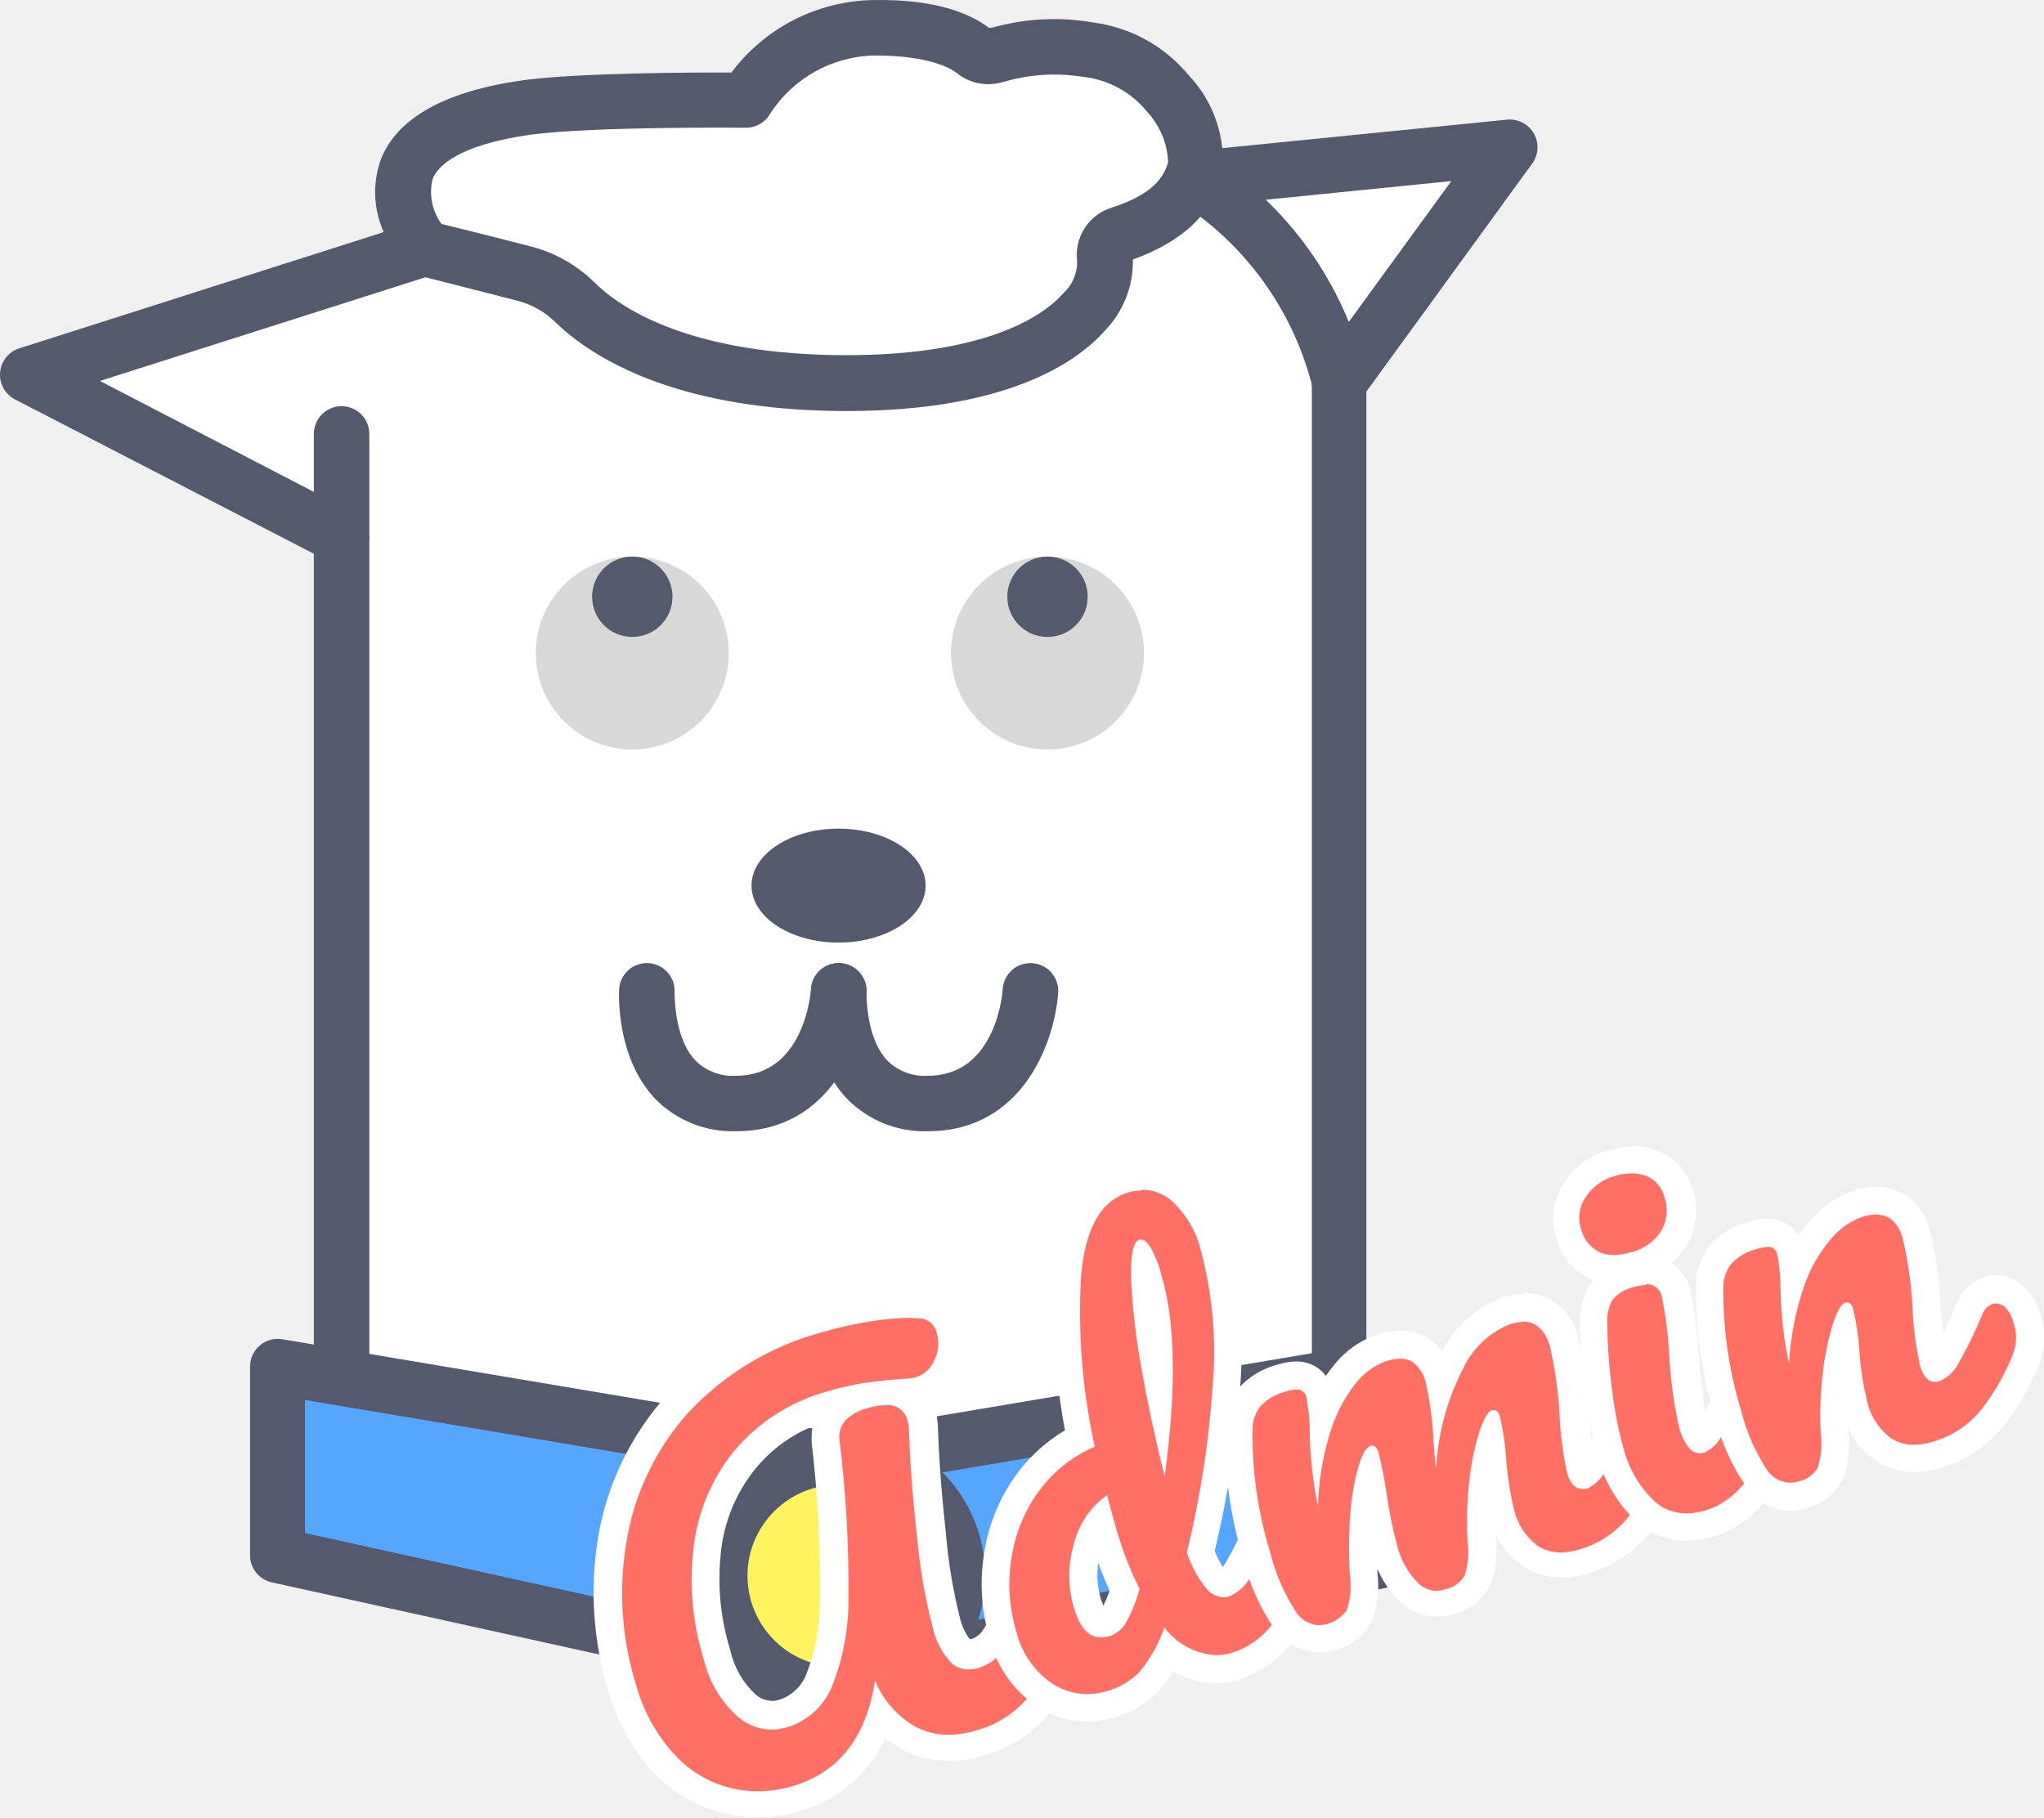
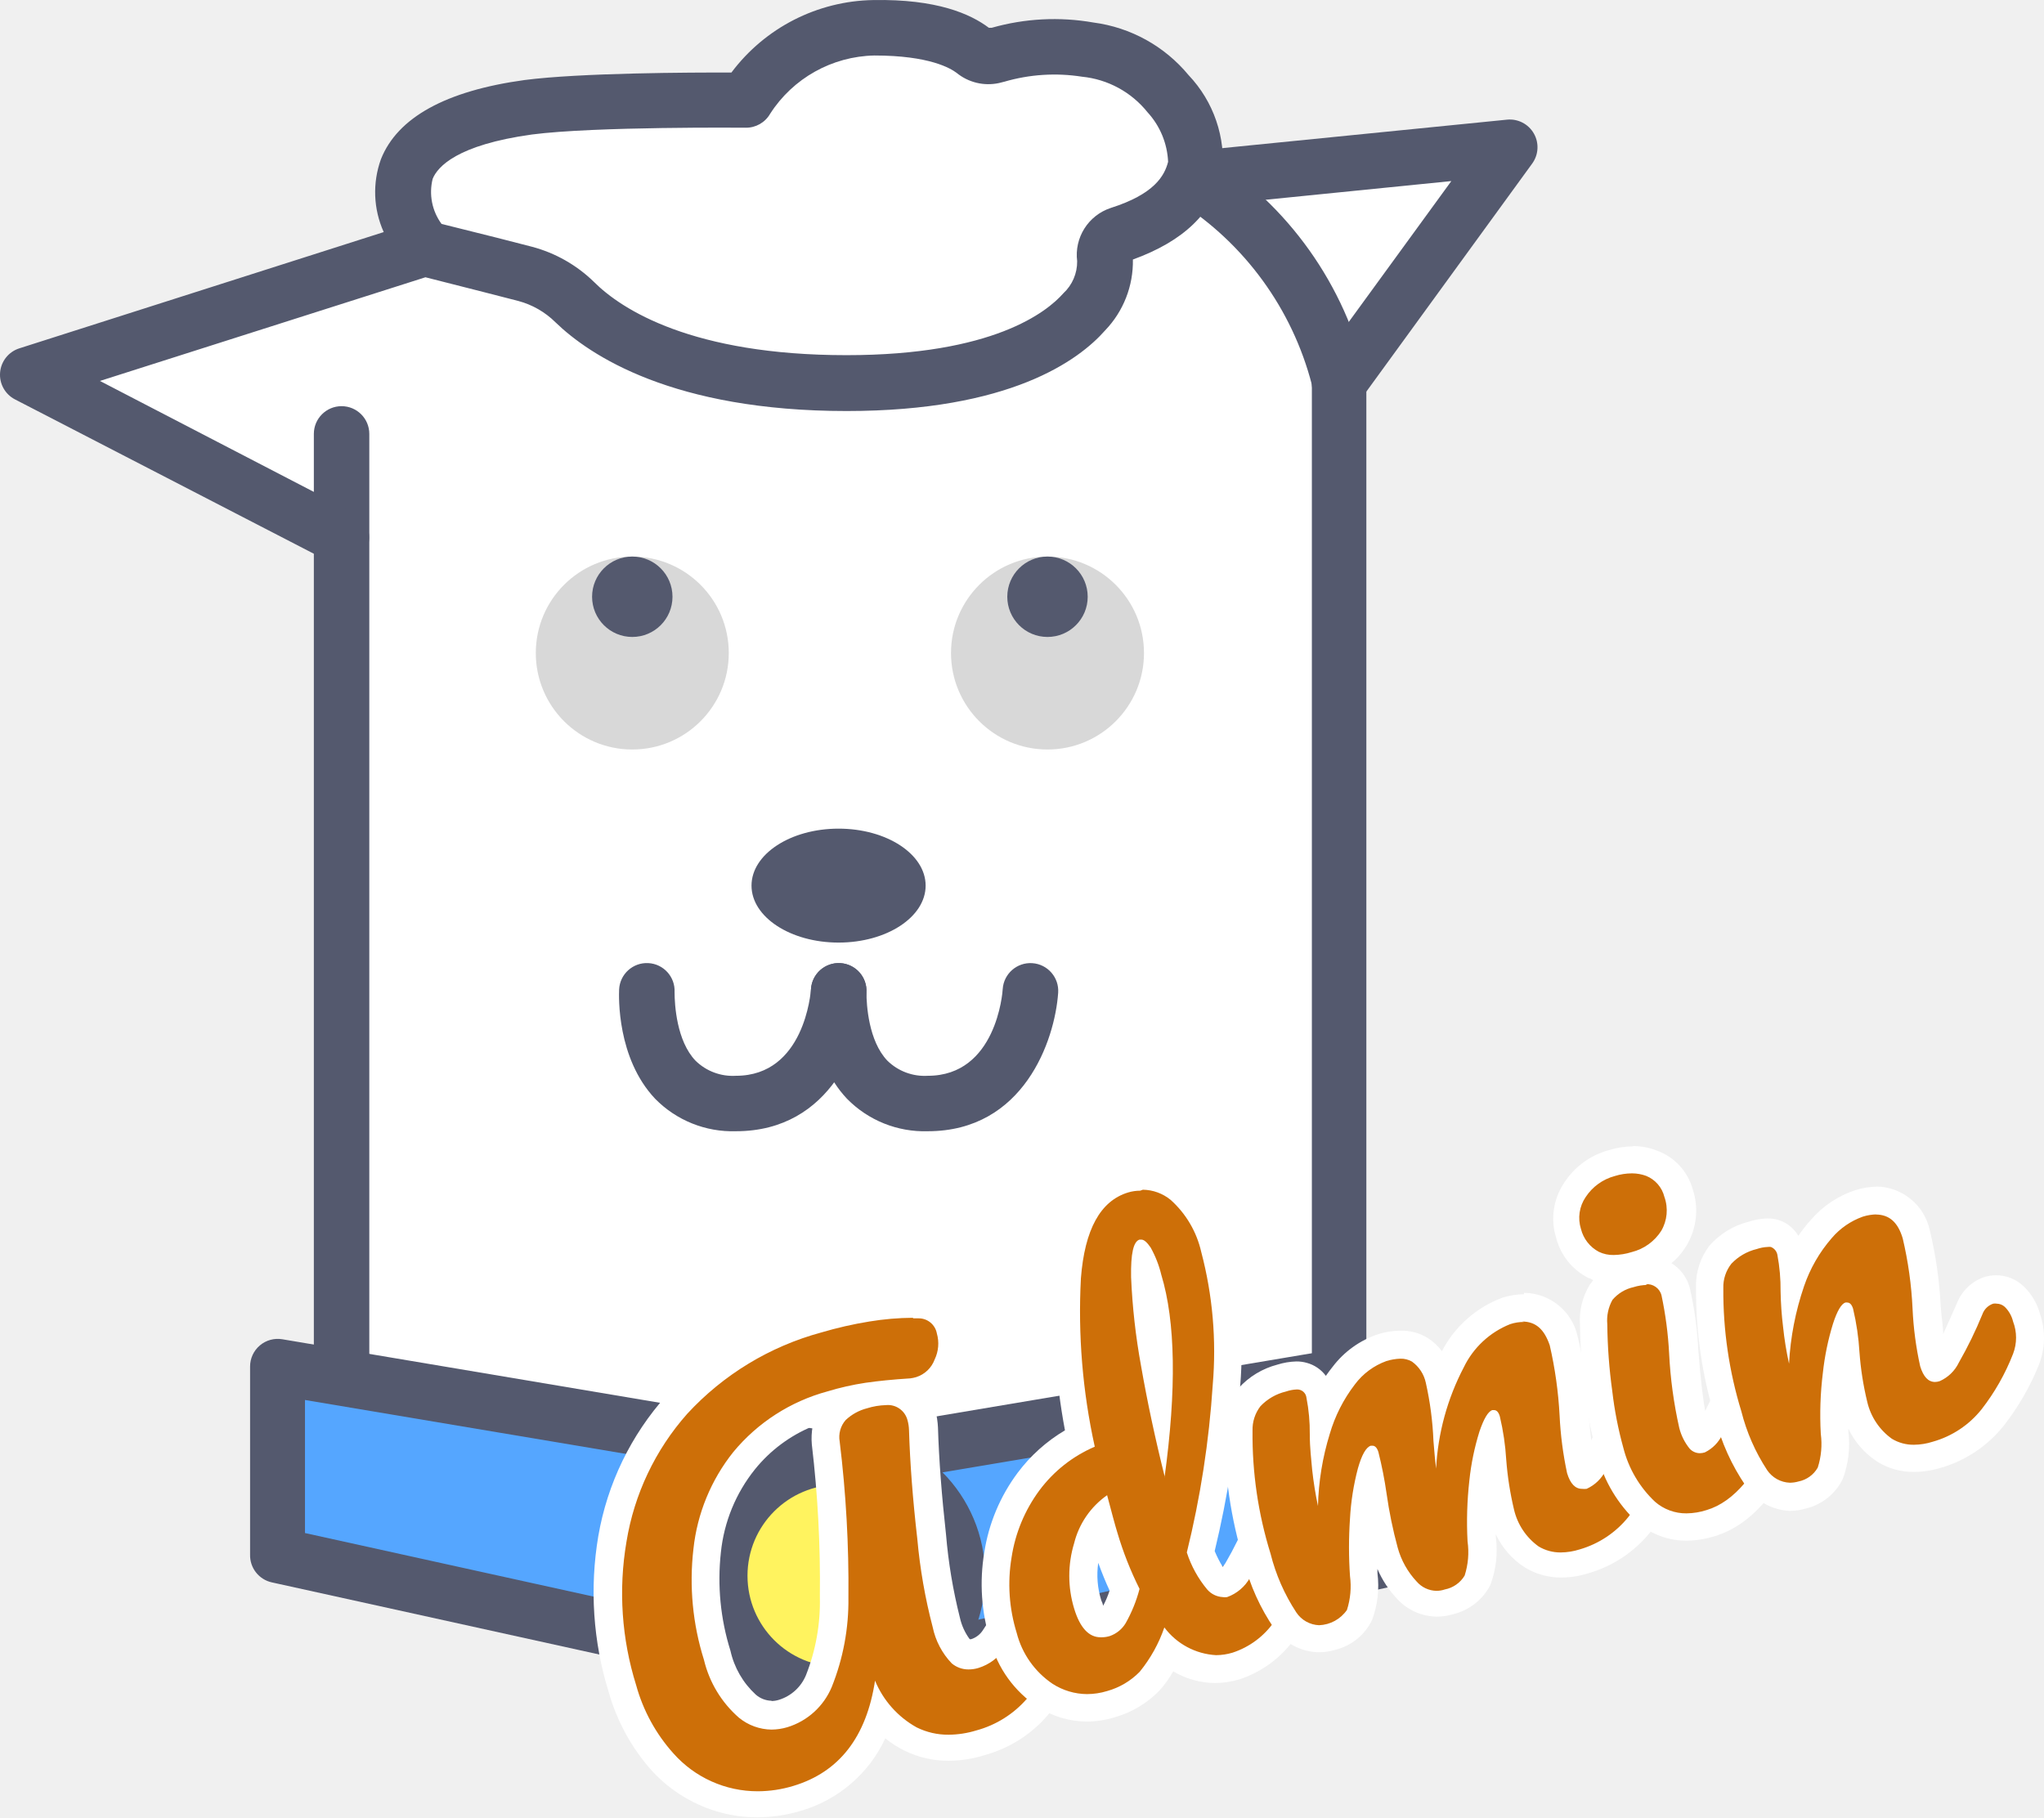
<svg xmlns="http://www.w3.org/2000/svg" width="147.44" height="131.114" viewBox="0 0 147.44 131.114">
  <defs>
-     <style>.a{fill:#fff;}.b{fill:#54596e;}.c{fill:#55a6ff;}.d{fill:#fff35f;}.e{fill:#d8d8d8;}.f{fill:#ff6f64;}</style>
+     <style>.a{fill:#fff;}.b{fill:#54596e;}.c{fill:#55a6ff;}.d{fill:#fff35f;}.e{fill:#d8d8d8;}.f{fill:#CD6F08;}</style>
  </defs>
  <g transform="translate(-0.001 0.004)">
    <path class="a" d="M3.7,26.58l26.36-8.97-.91-4.76,4.94-5.31H51.93l5.73-4.21L67.06,2l5.6,2,5.8-.85,6.38,4.76,2.52,4.94,20.5-2.23L96.88,26.58l.18,72.01-35.33,6.52L24.64,98.59V38.73Z" />
    <path class="b" d="M24.64,101.59a2,2,0,0,1-2-2V31.3a2,2,0,0,1,4,0V99.59A2,2,0,0,1,24.64,101.59Z" />
    <path class="c" d="M100.95,112.2l-40.46,8.92L20.04,112.2V98.59l40.45,6.81,40.46-6.81Z" />
    <path class="b" d="M60.49,123.12a2.1,2.1,0,0,1-.43-.05l-40.45-8.91a2,2,0,0,1-1.57-2V98.59a1.994,1.994,0,0,1,2.33-1.97l40.12,6.75,40.12-6.75a2,2,0,0,1,2.34,2v13.62a2,2,0,0,1-1.57,2l-40.46,8.91a2,2,0,0,1-.43-.03ZM22,110.6l38.45,8.47L99,110.6V101l-38.13,6.42a1.83,1.83,0,0,1-.66,0L22,101Zm79,1.61Z" />
    <circle class="d" cx="8.57" cy="8.57" r="8.57" transform="translate(51.92 105.11)" />
    <path class="b" d="M60.49,124.24a10.57,10.57,0,1,1,10.57-10.56A10.57,10.57,0,0,1,60.49,124.24Zm0-17.13a6.57,6.57,0,1,0,6.57,6.57,6.57,6.57,0,0,0-6.57-6.57Z" />
    <path class="b" d="M24.64,40.73a2,2,0,0,1-.91-.22L1.08,28.81a2,2,0,0,1,.31-3.68l26.29-8.39a7,7,0,0,1-.2-5.26c1.19-3,4.67-4.93,10.36-5.71,4-.52,12-.55,14.92-.54A13.06,13.06,0,0,1,63,0c4.58-.08,7,1,8.33,2h.21a16.43,16.43,0,0,1,7.33-.38,10.71,10.71,0,0,1,6.87,3.8,9,9,0,0,1,2.43,7.1c-.68,2.84-2.79,4.87-6.45,6.2a7.18,7.18,0,0,1-2,5.11c-1.91,2.17-6.87,5.82-18.65,5.82-12.51,0-18.52-4-21-6.4a6,6,0,0,0-2.68-1.54l-2.53-.65L30.69,20,7.21,27.48,25.56,37a2,2,0,0,1-.92,3.77Zm7.21-24.58,4,1,2.53.65a10.11,10.11,0,0,1,4.47,2.54c2,2,7.11,5.28,18.21,5.28,10.58,0,14.46-3.12,15.64-4.46a3.11,3.11,0,0,0,1-2.32A3.57,3.57,0,0,1,80.12,15c3.15-1,3.88-2.32,4.14-3.33A5.65,5.65,0,0,0,82.78,8.1a6.93,6.93,0,0,0-4.73-2.57,12.86,12.86,0,0,0-5.6.36l-.4.1A3.62,3.62,0,0,1,69,5.25C68.58,4.94,67.08,4,63.07,4a9.15,9.15,0,0,0-7.52,4.21,2,2,0,0,1-1.76,1c-.11,0-10.89-.1-15.42.49-5.41.75-6.81,2.33-7.16,3.2a3.9,3.9,0,0,0,.64,3.25Z" />
    <path class="b" d="M96.63,101.31a2,2,0,0,1-2-2V27.75A22.25,22.25,0,0,0,85,14.53a2,2,0,0,1,2.15-3.37A25.77,25.77,0,0,1,98.56,27.21a1.871,1.871,0,0,1,0,.34V99.31a2,2,0,0,1-2,2Z" />
    <path class="b" d="M96.59,29.55A2,2,0,0,1,95,26.37l9.69-13.31L87,14.84a2.01,2.01,0,1,1-.4-4l22.1-2.21a2,2,0,0,1,1.82,3.17L98.21,28.73A2,2,0,0,1,96.59,29.55Z" />
    <ellipse class="b" cx="6.28" cy="4.11" rx="6.28" ry="4.11" transform="translate(54.21 59.78)" />
    <path class="b" d="M53.09,81.61a7.82,7.82,0,0,1-5.83-2.34c-2.77-2.93-2.62-7.39-2.6-7.89a2,2,0,0,1,4,.2c0,.9.15,3.52,1.51,4.94a3.83,3.83,0,0,0,2.92,1.09c4.93,0,5.39-6,5.41-6.26a2,2,0,0,1,4,.27C62.26,75.08,60,81.61,53.09,81.61Z" />
    <path class="b" d="M66.93,81.61a7.82,7.82,0,0,1-5.83-2.34c-2.77-2.93-2.63-7.39-2.6-7.89a2,2,0,0,1,4,.2c0,.9.15,3.52,1.51,4.94a3.83,3.83,0,0,0,2.92,1.09c4.93,0,5.39-6,5.4-6.26a2,2,0,0,1,4,.27C76.09,75.08,73.83,81.61,66.93,81.61Z" />
    <circle class="e" cx="6.96" cy="6.96" r="6.96" transform="translate(38.65 40.15)" />
    <circle class="b" cx="2.9" cy="2.9" r="2.9" transform="translate(42.71 40.15)" />
    <circle class="e" cx="6.96" cy="6.96" r="6.96" transform="translate(68.6 40.15)" />
    <circle class="b" cx="2.9" cy="2.9" r="2.9" transform="translate(72.66 40.15)" />
    <path class="f" d="M54.61,130.19a9.17,9.17,0,0,1-2.32-.3,9.53,9.53,0,0,1-4.51-2.75,13.26,13.26,0,0,1-2.91-5.31A23.18,23.18,0,0,1,44.15,111a19.37,19.37,0,0,1,4.67-9.64A21.48,21.48,0,0,1,59,95.21a28,28,0,0,1,3.59-.81,20.908,20.908,0,0,1,3.32-.29h.37a2.34,2.34,0,0,1,2.31,1.8,3.67,3.67,0,0,1-.2,2.57,3.07,3.07,0,0,1-2,1.82,2.52,2.52,0,0,1-.66.14l-1,.07a2.36,2.36,0,0,1,1.65,1.67,3.68,3.68,0,0,1,.14,1c.08,2.37.28,5,.6,7.8a36.879,36.879,0,0,0,1.08,6.18,4.32,4.32,0,0,0,1.05,2.06.82.82,0,0,0,.57.21,1.48,1.48,0,0,0,.44-.07,2.63,2.63,0,0,0,1.36-1,17.47,17.47,0,0,0,1.63-3.09,2.24,2.24,0,0,1,1.41-1.32,2,2,0,0,1,.54-.08,1.91,1.91,0,0,1,1.24.48,3.28,3.28,0,0,1,.9,1.52,4.35,4.35,0,0,1,0,3,16.94,16.94,0,0,1-2.52,4.34,8.22,8.22,0,0,1-4.1,2.58,7.9,7.9,0,0,1-2.29.36,6,6,0,0,1-2.75-.64,6.65,6.65,0,0,1-2.18-1.73,8.76,8.76,0,0,1-6,6A9.87,9.87,0,0,1,54.61,130.19ZM61.49,101c-.49.11-1,.24-1.51.39a12.35,12.35,0,0,0-6.29,4A12.48,12.48,0,0,0,51,111.83a18.63,18.63,0,0,0,.71,7.55,7.22,7.22,0,0,0,2.17,3.67,2.73,2.73,0,0,0,2.6.52,4.1,4.1,0,0,0,2.55-2.31,15.84,15.84,0,0,0,1.1-6,85.738,85.738,0,0,0-.58-11.1,2.89,2.89,0,0,1,.71-2.35,3.9,3.9,0,0,1,1.23-.81Z" />
    <path class="a" d="M65.86,95.11h.37a1.33,1.33,0,0,1,1.35,1.09,2.65,2.65,0,0,1-.16,1.88,2.09,2.09,0,0,1-1.33,1.27,2.691,2.691,0,0,1-.42.09c-1.27.08-2.35.19-3.24.32a19.458,19.458,0,0,0-2.74.62,13.34,13.34,0,0,0-6.79,4.37,13.52,13.52,0,0,0-2.88,7,19.25,19.25,0,0,0,.76,8,8,8,0,0,0,2.52,4.17,3.78,3.78,0,0,0,2.36.86,4.13,4.13,0,0,0,1.13-.17A5.08,5.08,0,0,0,60,121.7a16.74,16.74,0,0,0,1.2-6.45A85.7,85.7,0,0,0,60.57,104a1.86,1.86,0,0,1,.43-1.55,3.51,3.51,0,0,1,1.54-.85,5,5,0,0,1,1.36-.23,1.46,1.46,0,0,1,1.56,1.08,3,3,0,0,1,.11.72q.11,3.6.6,7.86a38.74,38.74,0,0,0,1.11,6.36A5.34,5.34,0,0,0,68.65,120a1.86,1.86,0,0,0,1.21.44,2.44,2.44,0,0,0,.73-.11,3.58,3.58,0,0,0,1.87-1.38,16.91,16.91,0,0,0,1.75-3.28,1.22,1.22,0,0,1,.78-.76.73.73,0,0,1,.25,0,.85.85,0,0,1,.58.24,2.19,2.19,0,0,1,.6,1,3.37,3.37,0,0,1,0,2.33,16.15,16.15,0,0,1-2.36,4.09,7.38,7.38,0,0,1-3.63,2.27,7,7,0,0,1-2,.31,5.09,5.09,0,0,1-2.31-.53,6.86,6.86,0,0,1-3-3.37q-.93,6.09-5.88,7.59a8.91,8.91,0,0,1-2.57.39,8.11,8.11,0,0,1-6.1-2.74,12.2,12.2,0,0,1-2.68-4.91,22.15,22.15,0,0,1-.7-10.35A18.36,18.36,0,0,1,49.57,102a20.41,20.41,0,0,1,9.67-5.87,28.072,28.072,0,0,1,3.46-.79,20,20,0,0,1,3.16-.27m0-2a21.63,21.63,0,0,0-3.48.3,30.509,30.509,0,0,0-3.72.84,22.55,22.55,0,0,0-10.59,6.47,20.35,20.35,0,0,0-4.91,10.13,24.33,24.33,0,0,0,.75,11.27,14.4,14.4,0,0,0,3.14,5.7,10.44,10.44,0,0,0,5,3,10.18,10.18,0,0,0,2.57.33,11.14,11.14,0,0,0,3.15-.47,9.69,9.69,0,0,0,6.09-5.23,7.41,7.41,0,0,0,1.37.88,7.16,7.16,0,0,0,3.2.74,8.75,8.75,0,0,0,2.57-.4,9.24,9.24,0,0,0,4.59-2.9,18,18,0,0,0,2.67-4.59,5.34,5.34,0,0,0,.09-3.69,4.23,4.23,0,0,0-1.21-2,2.82,2.82,0,0,0-1.89-.73,2.92,2.92,0,0,0-.83.12,3.25,3.25,0,0,0-2,1.88,15.55,15.55,0,0,1-1.52,2.89,1.59,1.59,0,0,1-.85.65h-.1a4.13,4.13,0,0,1-.71-1.56,37.17,37.17,0,0,1-1-6c-.31-2.79-.51-5.38-.58-7.71a5.69,5.69,0,0,0-.19-1.23,4.05,4.05,0,0,0-.33-.76,4.12,4.12,0,0,0,2.21-2.25,4.74,4.74,0,0,0,.24-3.26,3.32,3.32,0,0,0-3.27-2.51h-.37ZM55.66,122.7a1.78,1.78,0,0,1-1.15-.45,6.09,6.09,0,0,1-1.82-3.16A17.33,17.33,0,0,1,52,112a11.43,11.43,0,0,1,2.46-6,10.47,10.47,0,0,1,4.16-3.1,4.91,4.91,0,0,0-.06,1.3,84.509,84.509,0,0,1,.58,11,14.41,14.41,0,0,1-1,5.65,3.1,3.1,0,0,1-1.94,1.78,1.91,1.91,0,0,1-.55.09Z" />
    <path class="f" d="M78.45,123.15a5.56,5.56,0,0,1-3-.9,7.26,7.26,0,0,1-3-4.22,12.8,12.8,0,0,1-.41-5.91,11.86,11.86,0,0,1,2.24-5.26A10.7,10.7,0,0,1,78,103.73a45.88,45.88,0,0,1-.82-11.65c.31-4,1.69-6.34,4.11-7.07a4,4,0,0,1,1.17-.18,4.24,4.24,0,0,1,2.58.93A8,8,0,0,1,87.58,90a28.9,28.9,0,0,1,.88,9.93,71,71,0,0,1-1.8,12,6.14,6.14,0,0,0,1.12,2c.2.19.34.26.41.26a2.07,2.07,0,0,0,1.13-1A26,26,0,0,0,91,109.87a2.28,2.28,0,0,1,1.41-1.33,2.09,2.09,0,0,1,.55-.08,1.85,1.85,0,0,1,1.23.49,3.06,3.06,0,0,1,.9,1.52,4.26,4.26,0,0,1,0,3,18.52,18.52,0,0,1-2.32,4.08,7,7,0,0,1-3.48,2.58,5,5,0,0,1-1.47.22,5.3,5.3,0,0,1-3.39-1.31,8.39,8.39,0,0,1-1.4,2.17,6.21,6.21,0,0,1-2.78,1.65,5.89,5.89,0,0,1-1.8.29Zm.93-13.34a5.6,5.6,0,0,0-.89,1.87,7,7,0,0,0,.05,4.13c.15.51.48,1.37.95,1.37a1.11,1.11,0,0,0,.28-.05,1.21,1.21,0,0,0,.6-.53,8,8,0,0,0,.8-1.83,26.242,26.242,0,0,1-1.48-3.85C79.61,110.64,79.5,110.27,79.38,109.81Zm3.21-18.26v.59a44.351,44.351,0,0,0,.71,6.26c.09.54.19,1.09.3,1.64a25,25,0,0,0-.77-7.78,7.272,7.272,0,0,0-.24-.71Z" />
    <path class="a" d="M82.44,85.83a3.24,3.24,0,0,1,2,.73,7.17,7.17,0,0,1,2.21,3.76,28.15,28.15,0,0,1,.83,9.58A69.221,69.221,0,0,1,85.61,112a8,8,0,0,0,1.47,2.67,1.59,1.59,0,0,0,1.11.55,1,1,0,0,0,.33,0,3.09,3.09,0,0,0,1.65-1.4,26.83,26.83,0,0,0,1.74-3.53,1.27,1.27,0,0,1,.78-.76,1.17,1.17,0,0,1,.26,0,.85.85,0,0,1,.57.24,2.1,2.1,0,0,1,.6,1.06,3.31,3.31,0,0,1,0,2.33A17.4,17.4,0,0,1,91.91,117a5.9,5.9,0,0,1-3,2.23,4.191,4.191,0,0,1-1.19.18,5,5,0,0,1-3.73-2,10.4,10.4,0,0,1-1.78,3.2A5.25,5.25,0,0,1,79.86,122a5,5,0,0,1-1.45.22,4.65,4.65,0,0,1-2.48-.74,6.32,6.32,0,0,1-2.59-3.67,11.81,11.81,0,0,1-.37-5.46,10.89,10.89,0,0,1,2-4.82,9.77,9.77,0,0,1,4-3.16,45.24,45.24,0,0,1-1-12.15q.41-5.28,3.4-6.19a3,3,0,0,1,.88-.13M84,106.61q1.31-9.56-.23-14.64A7.791,7.791,0,0,0,83,90c-.26-.38-.48-.57-.67-.57H82.2c-.44.13-.64,1-.61,2.71a46.349,46.349,0,0,0,.72,6.41q.68,3.89,1.71,8m-4.53,11.57a2,2,0,0,0,.57-.09,2.16,2.16,0,0,0,1.14-.93,10.371,10.371,0,0,0,1-2.47,24.72,24.72,0,0,1-1.6-4.06c-.17-.55-.41-1.45-.74-2.7a6,6,0,0,0-2.38,3.47,8.1,8.1,0,0,0,0,4.7c.42,1.39,1.06,2.08,1.91,2.08m3-34.35a4.88,4.88,0,0,0-1.46.22c-2.86.86-4.48,3.54-4.82,8a45.92,45.92,0,0,0,.71,11.2,11.71,11.71,0,0,0-3.41,3.06A12.88,12.88,0,0,0,71,112a13.82,13.82,0,0,0,.43,6.37,8.22,8.22,0,0,0,3.44,4.78,6.55,6.55,0,0,0,3.54,1.05,6.86,6.86,0,0,0,2-.31,7.25,7.25,0,0,0,3.22-1.92,8.08,8.08,0,0,0,1-1.39,6,6,0,0,0,3,.84,6.3,6.3,0,0,0,1.76-.26,7.92,7.92,0,0,0,4-2.94,19.05,19.05,0,0,0,2.45-4.3,5.22,5.22,0,0,0,.09-3.69,4.13,4.13,0,0,0-1.21-2,2.85,2.85,0,0,0-1.88-.73,2.72,2.72,0,0,0-.84.13,3.26,3.26,0,0,0-2,1.87,25.339,25.339,0,0,1-1.6,3.26c-.07.11-.14.2-.2.28a8,8,0,0,1-.58-1.14A72.062,72.062,0,0,0,89.46,100a30.15,30.15,0,0,0-.92-10.28A8.94,8.94,0,0,0,85.62,85a5.2,5.2,0,0,0-3.18-1.13Zm-2.81,32.08a1.877,1.877,0,0,0-.14-.39,6.14,6.14,0,0,1-.22-2.71c.26.71.53,1.38.82,2a6.879,6.879,0,0,1-.46,1.09Z" />
    <path class="f" d="M95.07,118.25a3,3,0,0,1-2.43-1.3,14.63,14.63,0,0,1-2-4.57,30.2,30.2,0,0,1-1.34-9.18,3.72,3.72,0,0,1,.8-2.39,4.69,4.69,0,0,1,2.32-1.38,3.67,3.67,0,0,1,1.08-.19,1.861,1.861,0,0,1,.48.06,1.67,1.67,0,0,1,1.17,1.25,6.23,6.23,0,0,1,.2,1.39,10.57,10.57,0,0,1,1.55-2.69,5.77,5.77,0,0,1,2.77-2A4.44,4.44,0,0,1,101,97a2.58,2.58,0,0,1,1.35.35,3.53,3.53,0,0,1,1.46,2.1.462.462,0,0,0,.07.29,12.2,12.2,0,0,1,.8-1.66,7.25,7.25,0,0,1,3.91-3.56,4.33,4.33,0,0,1,1.24-.2,3,3,0,0,1,2.91,2.43,29.281,29.281,0,0,1,.76,5.28A22.84,22.84,0,0,0,114,106a1.21,1.21,0,0,0,.17.4c.13,0,.4-.23.81-.89a27.81,27.81,0,0,0,1.63-3.37,2.24,2.24,0,0,1,1.41-1.32,1.76,1.76,0,0,1,.55-.09,1.83,1.83,0,0,1,1.23.49,3.1,3.1,0,0,1,.9,1.52,4.26,4.26,0,0,1,0,3,16.871,16.871,0,0,1-2.41,4.18,8.06,8.06,0,0,1-4,2.67,5.941,5.941,0,0,1-1.65.26,4,4,0,0,1-2.12-.58,5.53,5.53,0,0,1-2.22-3.23,23.22,23.22,0,0,1-.59-3.78c-.05-.51-.1-1-.14-1.31a19,19,0,0,0-.53,2.85,24.558,24.558,0,0,0-.13,4.22,6.28,6.28,0,0,1-.3,3,3.58,3.58,0,0,1-3,1.7,3,3,0,0,1-2.14-1,6.94,6.94,0,0,1-1.6-2.87,31.8,31.8,0,0,1-.83-4c-.09-.5-.16-.92-.23-1.27a19.131,19.131,0,0,0-.43,3,30,30,0,0,0,0,4,6.32,6.32,0,0,1-.3,2.93,3,3,0,0,1-2,1.58,3.3,3.3,0,0,1-1.01.16Z" />
    <path class="a" d="M109.79,95.34c1,0,1.61.57,2,1.72a29.46,29.46,0,0,1,.71,5.07,25.65,25.65,0,0,0,.54,4.15c.23.76.59,1.13,1.07,1.13a1.4,1.4,0,0,0,.34,0,2.83,2.83,0,0,0,1.38-1.34,28.323,28.323,0,0,0,1.7-3.5,1.29,1.29,0,0,1,.78-.76,1.269,1.269,0,0,1,.26,0,.85.85,0,0,1,.57.24,2.15,2.15,0,0,1,.6,1.06,3.31,3.31,0,0,1,0,2.33,15.91,15.91,0,0,1-2.28,4,7,7,0,0,1-3.51,2.34,4.65,4.65,0,0,1-1.37.22,3.05,3.05,0,0,1-1.59-.43,4.54,4.54,0,0,1-1.78-2.67,23.111,23.111,0,0,1-.56-3.59,18.23,18.23,0,0,0-.46-3.12c-.09-.31-.23-.46-.42-.46h-.12c-.3.09-.61.6-.93,1.54a18.17,18.17,0,0,0-.73,3.54,26.611,26.611,0,0,0-.13,4.39,5.53,5.53,0,0,1-.21,2.47,2.14,2.14,0,0,1-1.43,1,1.9,1.9,0,0,1-.61.1,1.94,1.94,0,0,1-1.42-.67,5.84,5.84,0,0,1-1.37-2.45,31.788,31.788,0,0,1-.8-3.89,28.86,28.86,0,0,0-.59-3c-.09-.3-.24-.46-.42-.46h-.13c-.34.11-.65.65-.93,1.64a18,18,0,0,0-.57,3.62,30.25,30.25,0,0,0,0,4.14,5.61,5.61,0,0,1-.22,2.45,2.561,2.561,0,0,1-2.01,1.1,2.07,2.07,0,0,1-1.64-.92,13.82,13.82,0,0,1-1.86-4.24,28.85,28.85,0,0,1-1.3-8.87,2.76,2.76,0,0,1,.57-1.77,3.72,3.72,0,0,1,1.84-1.06,2.75,2.75,0,0,1,.79-.15.67.67,0,0,1,.69.6,13.08,13.08,0,0,1,.24,2.63c0,1,.11,1.84.17,2.55a26.249,26.249,0,0,0,.42,2.63,19.22,19.22,0,0,1,.85-5.2,10.82,10.82,0,0,1,1.81-3.57,4.92,4.92,0,0,1,2.28-1.69,3.86,3.86,0,0,1,1-.17,1.59,1.59,0,0,1,.84.21,2.53,2.53,0,0,1,1,1.53,23.42,23.42,0,0,1,.55,4.19c.07.88.13,1.53.19,2a17.74,17.74,0,0,1,2-7.31,6.3,6.3,0,0,1,3.34-3.11,3.1,3.1,0,0,1,1-.16m0-2a5.341,5.341,0,0,0-1.53.24,8.1,8.1,0,0,0-4.39,3.87,3.85,3.85,0,0,0-1-.94A3.58,3.58,0,0,0,101,96a5.39,5.39,0,0,0-1.61.26,6.82,6.82,0,0,0-3.25,2.33c-.17.21-.34.44-.5.67a2.53,2.53,0,0,0-1.38-.94,2.661,2.661,0,0,0-.75-.1,5,5,0,0,0-1.37.23,5.71,5.71,0,0,0-2.8,1.7,4.68,4.68,0,0,0-1,3,31.52,31.52,0,0,0,1.38,9.47,15.15,15.15,0,0,0,2.21,4.89,4,4,0,0,0,3.21,1.69,4.14,4.14,0,0,0,1.19-.18,4,4,0,0,0,2.64-2.14,7.11,7.11,0,0,0,.39-3.39v-.3a7.32,7.32,0,0,0,1.44,2.18,3.94,3.94,0,0,0,2.85,1.26,4.14,4.14,0,0,0,1.19-.18,4.09,4.09,0,0,0,2.66-2.09,7.15,7.15,0,0,0,.4-3.46,1.482,1.482,0,0,1,0-.21,5.71,5.71,0,0,0,2.09,2.39,5,5,0,0,0,2.64.73,6.59,6.59,0,0,0,1.95-.31,8.9,8.9,0,0,0,4.49-3,18.1,18.1,0,0,0,2.56-4.42,5.28,5.28,0,0,0,.08-3.69,4.13,4.13,0,0,0-1.21-2,2.83,2.83,0,0,0-1.88-.73,3.061,3.061,0,0,0-.84.13,3.26,3.26,0,0,0-2,1.87q-.57,1.35-1,2.25c-.06-.51-.12-1.16-.19-2a29.45,29.45,0,0,0-.79-5.5,4,4,0,0,0-3.87-3.14ZM115,105.86Z" />
    <path class="f" d="M121.59,110.11a4.32,4.32,0,0,1-2.91-1.08,8.92,8.92,0,0,1-2.59-4.35,28.726,28.726,0,0,1-.85-4.25,39.791,39.791,0,0,1-.36-5,4,4,0,0,1,.54-2.34,3.68,3.68,0,0,1,2.07-1.3,4.29,4.29,0,0,1,1.24-.21,2.06,2.06,0,0,1,2.11,1.51,25.431,25.431,0,0,1,.59,4.39,30.4,30.4,0,0,0,.69,5.17,2.71,2.71,0,0,0,.52,1.1h0c.08,0,.34-.11.79-.87a31.529,31.529,0,0,0,1.6-3.35,2.21,2.21,0,0,1,1.41-1.33,1.68,1.68,0,0,1,.54-.08,1.86,1.86,0,0,1,1.24.48,3.2,3.2,0,0,1,.9,1.52,4.26,4.26,0,0,1-.05,3c-1.56,3.77-3.43,6-5.73,6.64a6.19,6.19,0,0,1-1.75.35Zm-5.14-18.57a3.43,3.43,0,0,1-1.52-.33,3.51,3.51,0,0,1-1.8-2.26,3.67,3.67,0,0,1,.45-3.13,4.65,4.65,0,0,1,2.66-1.94,5.48,5.48,0,0,1,1.5-.23,3.82,3.82,0,0,1,1.4.25,3.19,3.19,0,0,1,1.92,2.16,3.88,3.88,0,0,1-.34,3.26,4.51,4.51,0,0,1-2.69,2,5.21,5.21,0,0,1-1.58.22Z" />
    <path class="a" d="M117.74,84.65a3,3,0,0,1,1,.18,2.21,2.21,0,0,1,1.32,1.52,2.91,2.91,0,0,1-.23,2.45,3.55,3.55,0,0,1-2.13,1.53,4.55,4.55,0,0,1-1.29.21,2.35,2.35,0,0,1-1.08-.23,2.57,2.57,0,0,1-1.29-1.65,2.66,2.66,0,0,1,.34-2.3,3.64,3.64,0,0,1,2.11-1.52,4.16,4.16,0,0,1,1.21-.19m1,8a1.07,1.07,0,0,1,1.15.8,26.85,26.85,0,0,1,.55,4.19,31.56,31.56,0,0,0,.73,5.37,3.86,3.86,0,0,0,.75,1.5,1,1,0,0,0,.73.33,1.24,1.24,0,0,0,.37-.06,2.72,2.72,0,0,0,1.28-1.33A32.393,32.393,0,0,0,126,100a1.28,1.28,0,0,1,.78-.77,1.18,1.18,0,0,1,.25,0,.85.85,0,0,1,.58.24,2.2,2.2,0,0,1,.6,1.06,3.25,3.25,0,0,1,0,2.33c-1.42,3.46-3.13,5.49-5.1,6.08a4.89,4.89,0,0,1-1.46.24,3.4,3.4,0,0,1-2.27-.84,8.06,8.06,0,0,1-2.28-3.88,26.869,26.869,0,0,1-.8-4.09,38,38,0,0,1-.36-4.83,3.06,3.06,0,0,1,.37-1.76,2.77,2.77,0,0,1,1.52-.92,3.42,3.42,0,0,1,1-.16m-1-10h0a6.11,6.11,0,0,0-1.79.28,5.55,5.55,0,0,0-3.21,2.35,4.64,4.64,0,0,0-.57,4,4.49,4.49,0,0,0,2.32,2.87c.12,0,.23.11.35.15l-.24.31a4.9,4.9,0,0,0-.72,2.94,41.439,41.439,0,0,0,.37,5,28.709,28.709,0,0,0,.88,4.4,10,10,0,0,0,2.9,4.84,5.35,5.35,0,0,0,3.56,1.31,7.15,7.15,0,0,0,2-.32c2.6-.79,4.68-3.15,6.36-7.22a5.27,5.27,0,0,0,.09-3.69,4.26,4.26,0,0,0-1.2-2,2.89,2.89,0,0,0-1.9-.74,3.41,3.41,0,0,0-.83.13,3.22,3.22,0,0,0-2,1.88c-.46,1.08-.86,1.94-1.2,2.6-.13-.71-.31-2-.49-4.31a25.739,25.739,0,0,0-.63-4.61,3,3,0,0,0-1.31-1.74,5,5,0,0,0,1.09-1.28,4.89,4.89,0,0,0,.44-4.06A4.15,4.15,0,0,0,119.5,83a4.7,4.7,0,0,0-1.76-.32Z" />
    <path class="f" d="M129.1,108a3,3,0,0,1-2.42-1.3,14.3,14.3,0,0,1-2-4.56,30.83,30.83,0,0,1-1.34-9.18,3.7,3.7,0,0,1,.81-2.4,4.61,4.61,0,0,1,2.31-1.38,4,4,0,0,1,1.08-.19A1.93,1.93,0,0,1,128,89a1.66,1.66,0,0,1,1.16,1.24,7.452,7.452,0,0,1,.23,1.72,10.49,10.49,0,0,1,2-3.32,6.25,6.25,0,0,1,2.69-1.83,4.45,4.45,0,0,1,1.25-.2,3,3,0,0,1,2.91,2.43,28.921,28.921,0,0,1,.75,5.29,24.07,24.07,0,0,0,.5,3.94,1.561,1.561,0,0,0,.18.4,2.2,2.2,0,0,0,.8-.9,26.538,26.538,0,0,0,1.64-3.36,2.21,2.21,0,0,1,1.41-1.33A1.68,1.68,0,0,1,144,93a1.86,1.86,0,0,1,1.24.48,3.2,3.2,0,0,1,.9,1.52,4.26,4.26,0,0,1,0,3,17.191,17.191,0,0,1-2.41,4.18,8,8,0,0,1-4,2.67,5.83,5.83,0,0,1-1.65.26,4,4,0,0,1-2.12-.58,5.5,5.5,0,0,1-2.21-3.23,22.941,22.941,0,0,1-.6-3.77,9.629,9.629,0,0,0-.13-1.26,21,21,0,0,0-.52,2.79,23.579,23.579,0,0,0-.14,4.22,6.39,6.39,0,0,1-.31,2.92,3,3,0,0,1-2,1.58,2.92,2.92,0,0,1-.95.22Z" />
    <path class="a" d="M135.3,87.62c1,0,1.61.58,1.95,1.72a27.679,27.679,0,0,1,.71,5.08,24.309,24.309,0,0,0,.55,4.15c.23.75.58,1.13,1.07,1.13a1.06,1.06,0,0,0,.34-.06,2.78,2.78,0,0,0,1.38-1.34,29.549,29.549,0,0,0,1.7-3.49,1.24,1.24,0,0,1,.78-.76.77.77,0,0,1,.25,0,.89.89,0,0,1,.58.23,2.2,2.2,0,0,1,.6,1.06,3.25,3.25,0,0,1,0,2.33,15.89,15.89,0,0,1-2.27,4,6.88,6.88,0,0,1-3.52,2.34,4.58,4.58,0,0,1-1.36.22,3,3,0,0,1-1.59-.43,4.54,4.54,0,0,1-1.78-2.67,21.939,21.939,0,0,1-.56-3.58,18.221,18.221,0,0,0-.46-3.13q-.14-.45-.42-.45a.32.32,0,0,0-.13,0c-.29.08-.6.6-.9,1.53a18.941,18.941,0,0,0-.73,3.54,24.651,24.651,0,0,0-.15,4.4,5.56,5.56,0,0,1-.22,2.44,2.06,2.06,0,0,1-1.39,1,2.32,2.32,0,0,1-.62.09,2.07,2.07,0,0,1-1.64-.91,13.93,13.93,0,0,1-1.86-4.24,29.53,29.53,0,0,1-1.3-8.88,2.71,2.71,0,0,1,.58-1.77,3.71,3.71,0,0,1,1.83-1.06,2.809,2.809,0,0,1,.79-.15.8.8,0,0,1,.23,0,.76.76,0,0,1,.47.57,13.58,13.58,0,0,1,.23,2.63,24.615,24.615,0,0,0,.18,2.57,23.478,23.478,0,0,0,.43,2.65,20.6,20.6,0,0,1,1.08-5.58,10.42,10.42,0,0,1,2-3.48,5.26,5.26,0,0,1,2.25-1.55,3.56,3.56,0,0,1,1-.16m0-2a5.43,5.43,0,0,0-1.54.25A7.17,7.17,0,0,0,130.63,88a9.941,9.941,0,0,0-.91,1.16A2.54,2.54,0,0,0,128.25,88a3.08,3.08,0,0,0-.75-.1,4.71,4.71,0,0,0-1.37.24,5.62,5.62,0,0,0-2.79,1.69,4.68,4.68,0,0,0-1,3,31.54,31.54,0,0,0,1.38,9.48,15.36,15.36,0,0,0,2.21,4.89,4,4,0,0,0,3.17,1.8,4.21,4.21,0,0,0,1.2-.18,4,4,0,0,0,2.63-2.13,7.27,7.27,0,0,0,.4-3.4v-.22a5.8,5.8,0,0,0,2.1,2.39,4.88,4.88,0,0,0,2.64.73,6.79,6.79,0,0,0,1.94-.3,9,9,0,0,0,4.5-3,18.1,18.1,0,0,0,2.56-4.42,5.33,5.33,0,0,0,.08-3.69,4.26,4.26,0,0,0-1.2-2A2.88,2.88,0,0,0,144,92a3,3,0,0,0-.83.12,3.22,3.22,0,0,0-2,1.88c-.39.89-.73,1.64-1,2.24,0-.51-.12-1.16-.18-2a29.729,29.729,0,0,0-.79-5.5,4,4,0,0,0-3.87-3.14ZM140.56,98.13Z" />
  </g>
</svg>
